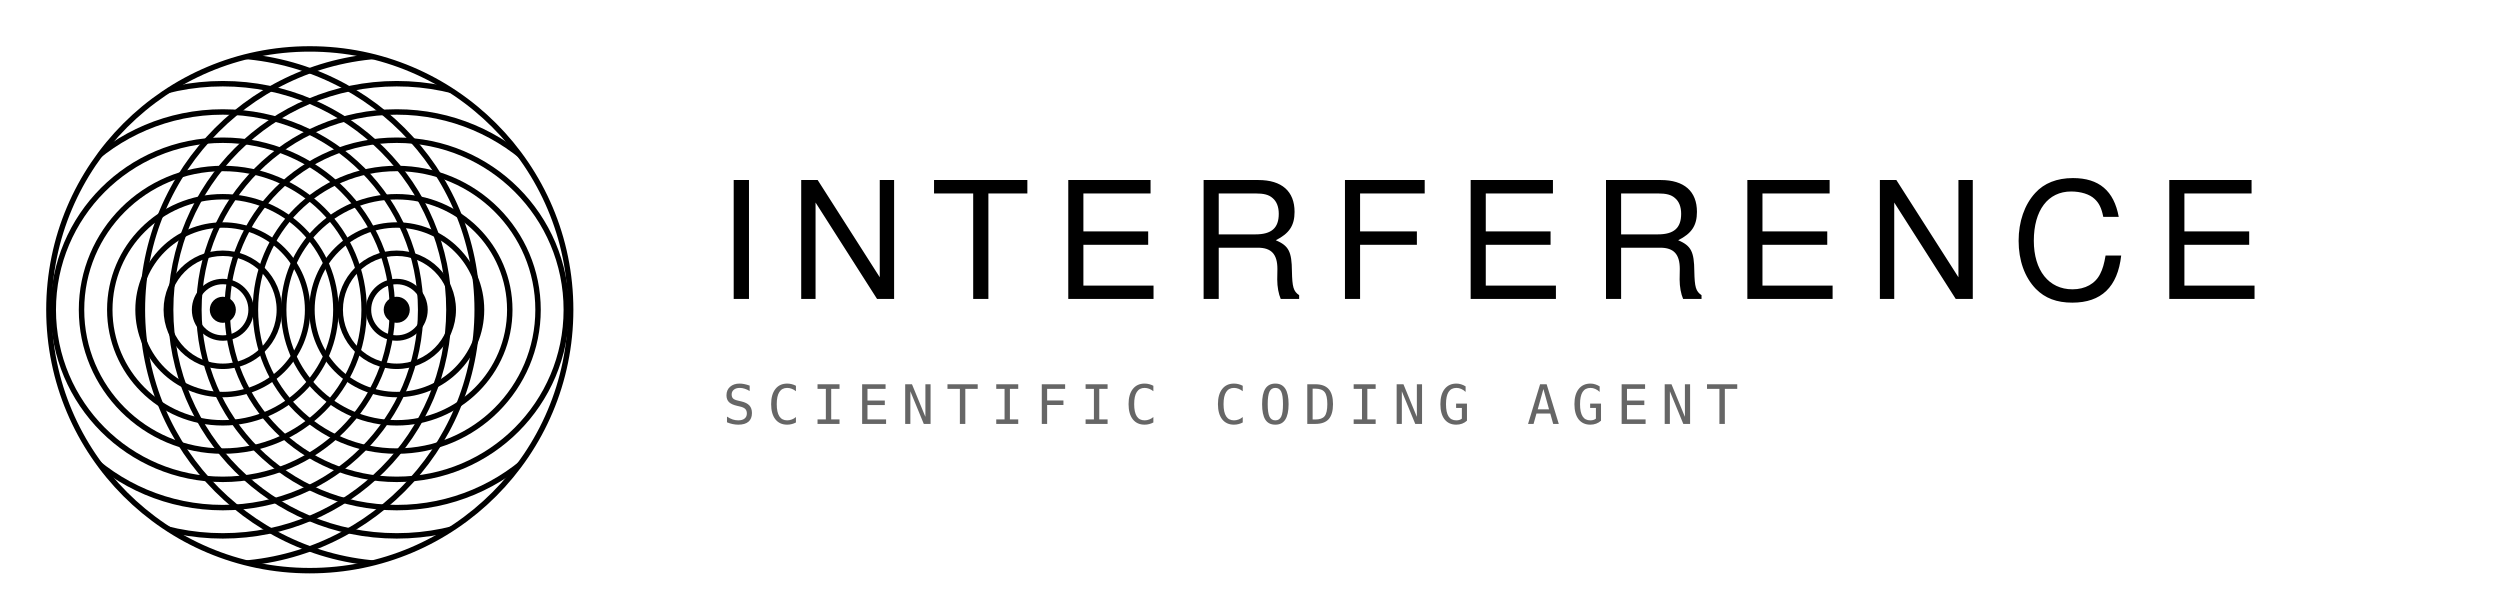
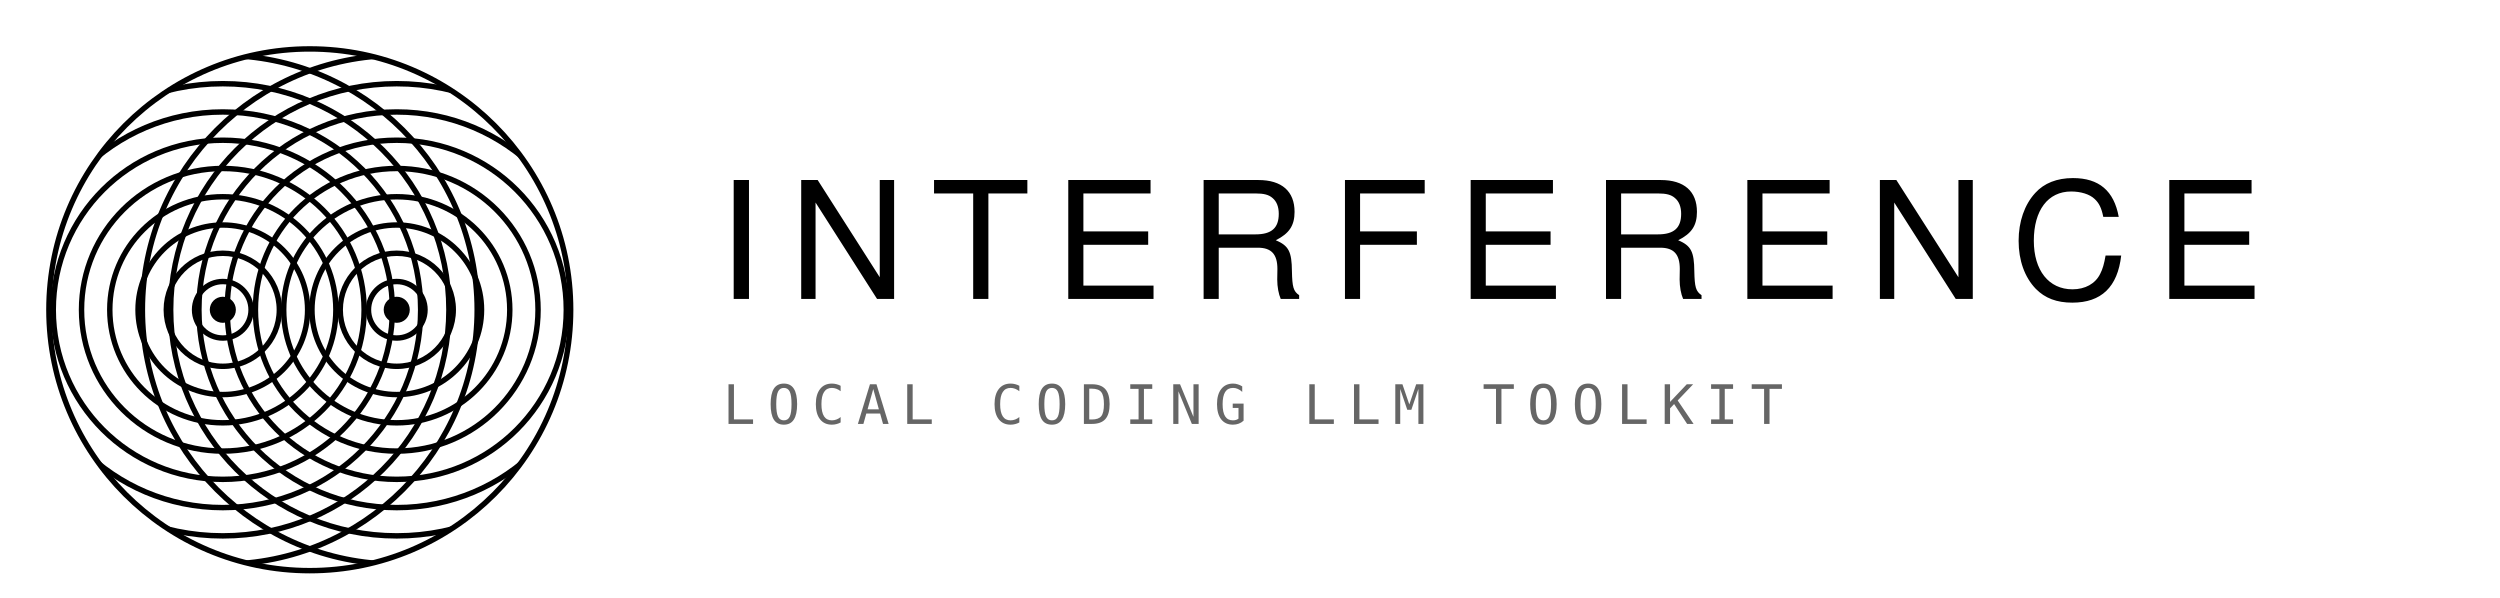
- <svg xmlns="http://www.w3.org/2000/svg" viewBox="0 0 460 110" width="460" height="110" role="img" aria-label="Interference — Scientific Coding Agent">
+ <svg xmlns="http://www.w3.org/2000/svg" viewBox="0 0 460 110" width="460" height="110" role="img" aria-label="Interference">
  <defs>
    <clipPath id="lk-clip">
      <circle cx="50" cy="50" r="48" />
    </clipPath>
  </defs>
  <g transform="translate(7,7)">
    <g clip-path="url(#lk-clip)" fill="none" stroke="currentColor" stroke-width="1">
      <circle cx="34" cy="50" r="5.2" />
      <circle cx="34" cy="50" r="10.4" />
      <circle cx="34" cy="50" r="15.6" />
      <circle cx="34" cy="50" r="20.8" />
      <circle cx="34" cy="50" r="26" />
      <circle cx="34" cy="50" r="31.2" />
      <circle cx="34" cy="50" r="36.4" />
      <circle cx="34" cy="50" r="41.6" />
      <circle cx="34" cy="50" r="46.8" />
      <circle cx="66" cy="50" r="5.2" />
      <circle cx="66" cy="50" r="10.4" />
      <circle cx="66" cy="50" r="15.6" />
      <circle cx="66" cy="50" r="20.8" />
      <circle cx="66" cy="50" r="26" />
      <circle cx="66" cy="50" r="31.2" />
      <circle cx="66" cy="50" r="36.4" />
      <circle cx="66" cy="50" r="41.6" />
      <circle cx="66" cy="50" r="46.8" />
    </g>
    <circle cx="34" cy="50" r="2.4" fill="currentColor" />
    <circle cx="66" cy="50" r="2.4" fill="currentColor" />
    <circle cx="50" cy="50" r="48" fill="none" stroke="currentColor" stroke-width="1" />
  </g>
  <g transform="translate(132,0)" fill="currentColor">
    <text x="0" y="55" font-family="'Helvetica Neue', Helvetica, Arial, sans-serif" font-weight="500" font-size="30" letter-spacing="4.8">INTERFERENCE</text>
-     <text x="1" y="78" font-family="'JetBrains Mono', 'IBM Plex Mono', ui-monospace, monospace" font-weight="500" font-size="10" letter-spacing="2.2" opacity="0.6">SCIENTIFIC CODING AGENT</text>
+     <text x="1" y="78" font-family="'JetBrains Mono', 'IBM Plex Mono', ui-monospace, monospace" font-weight="500" font-size="10" letter-spacing="2.2" opacity="0.6">LOCAL CODING LLM TOOLKIT</text>
  </g>
</svg>
